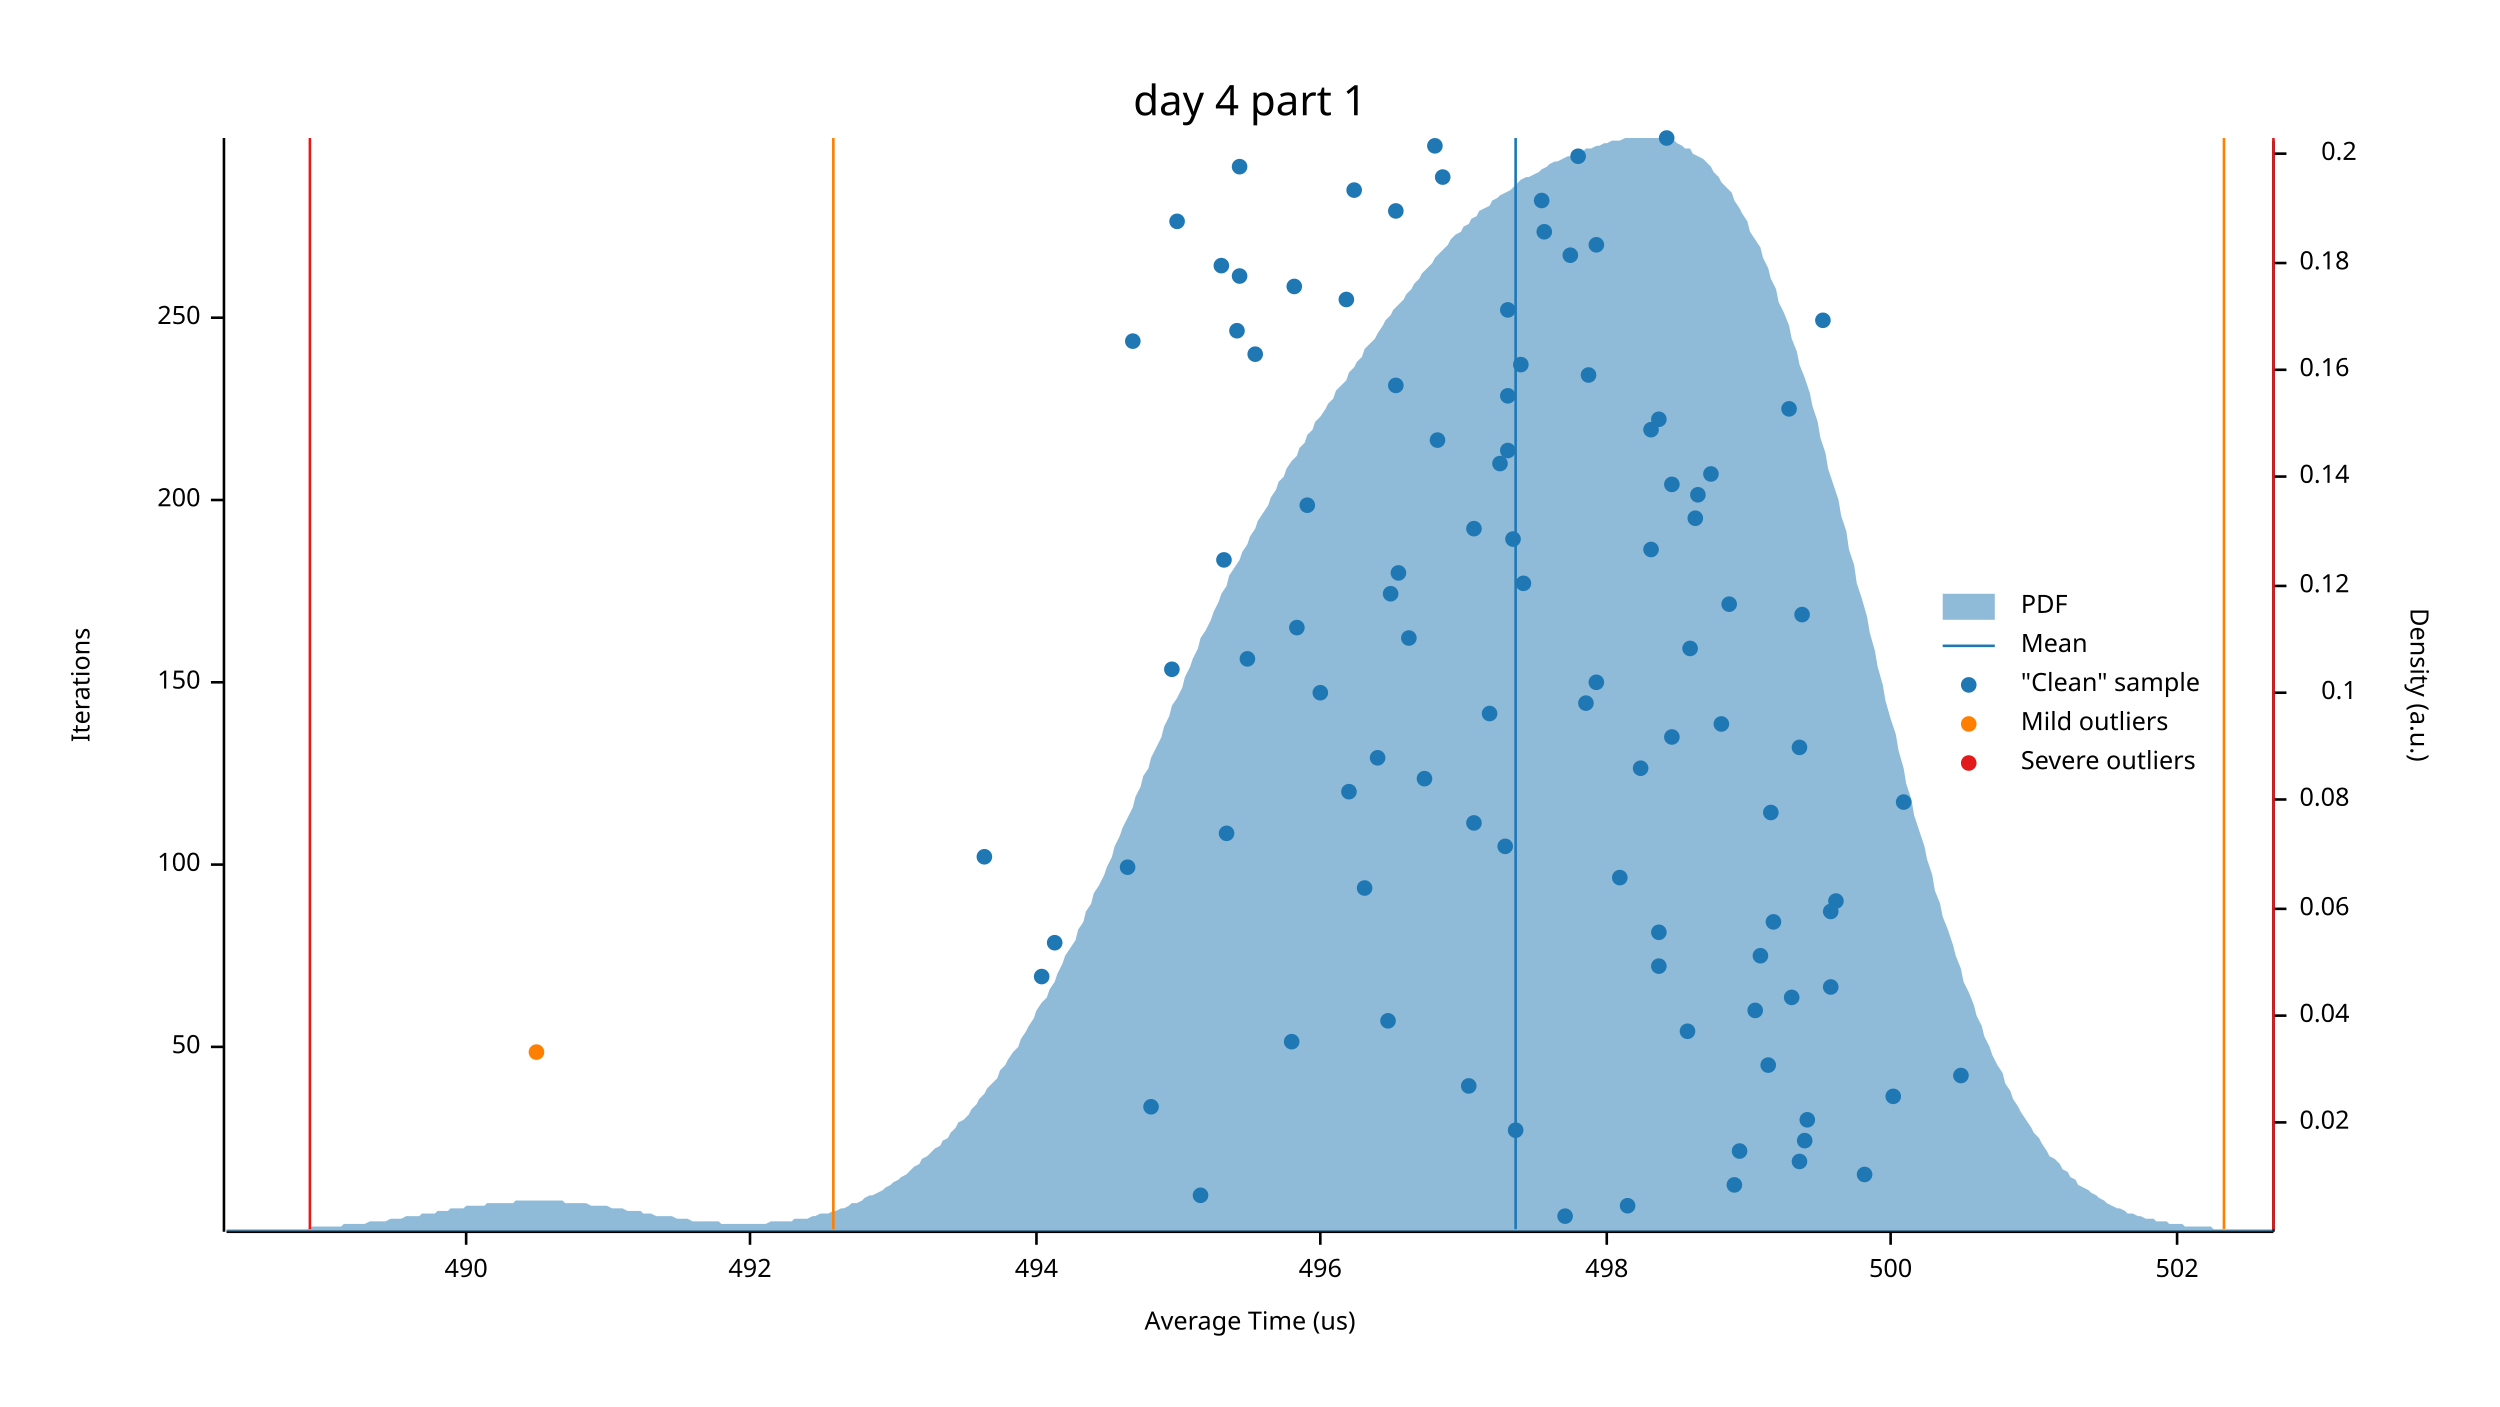
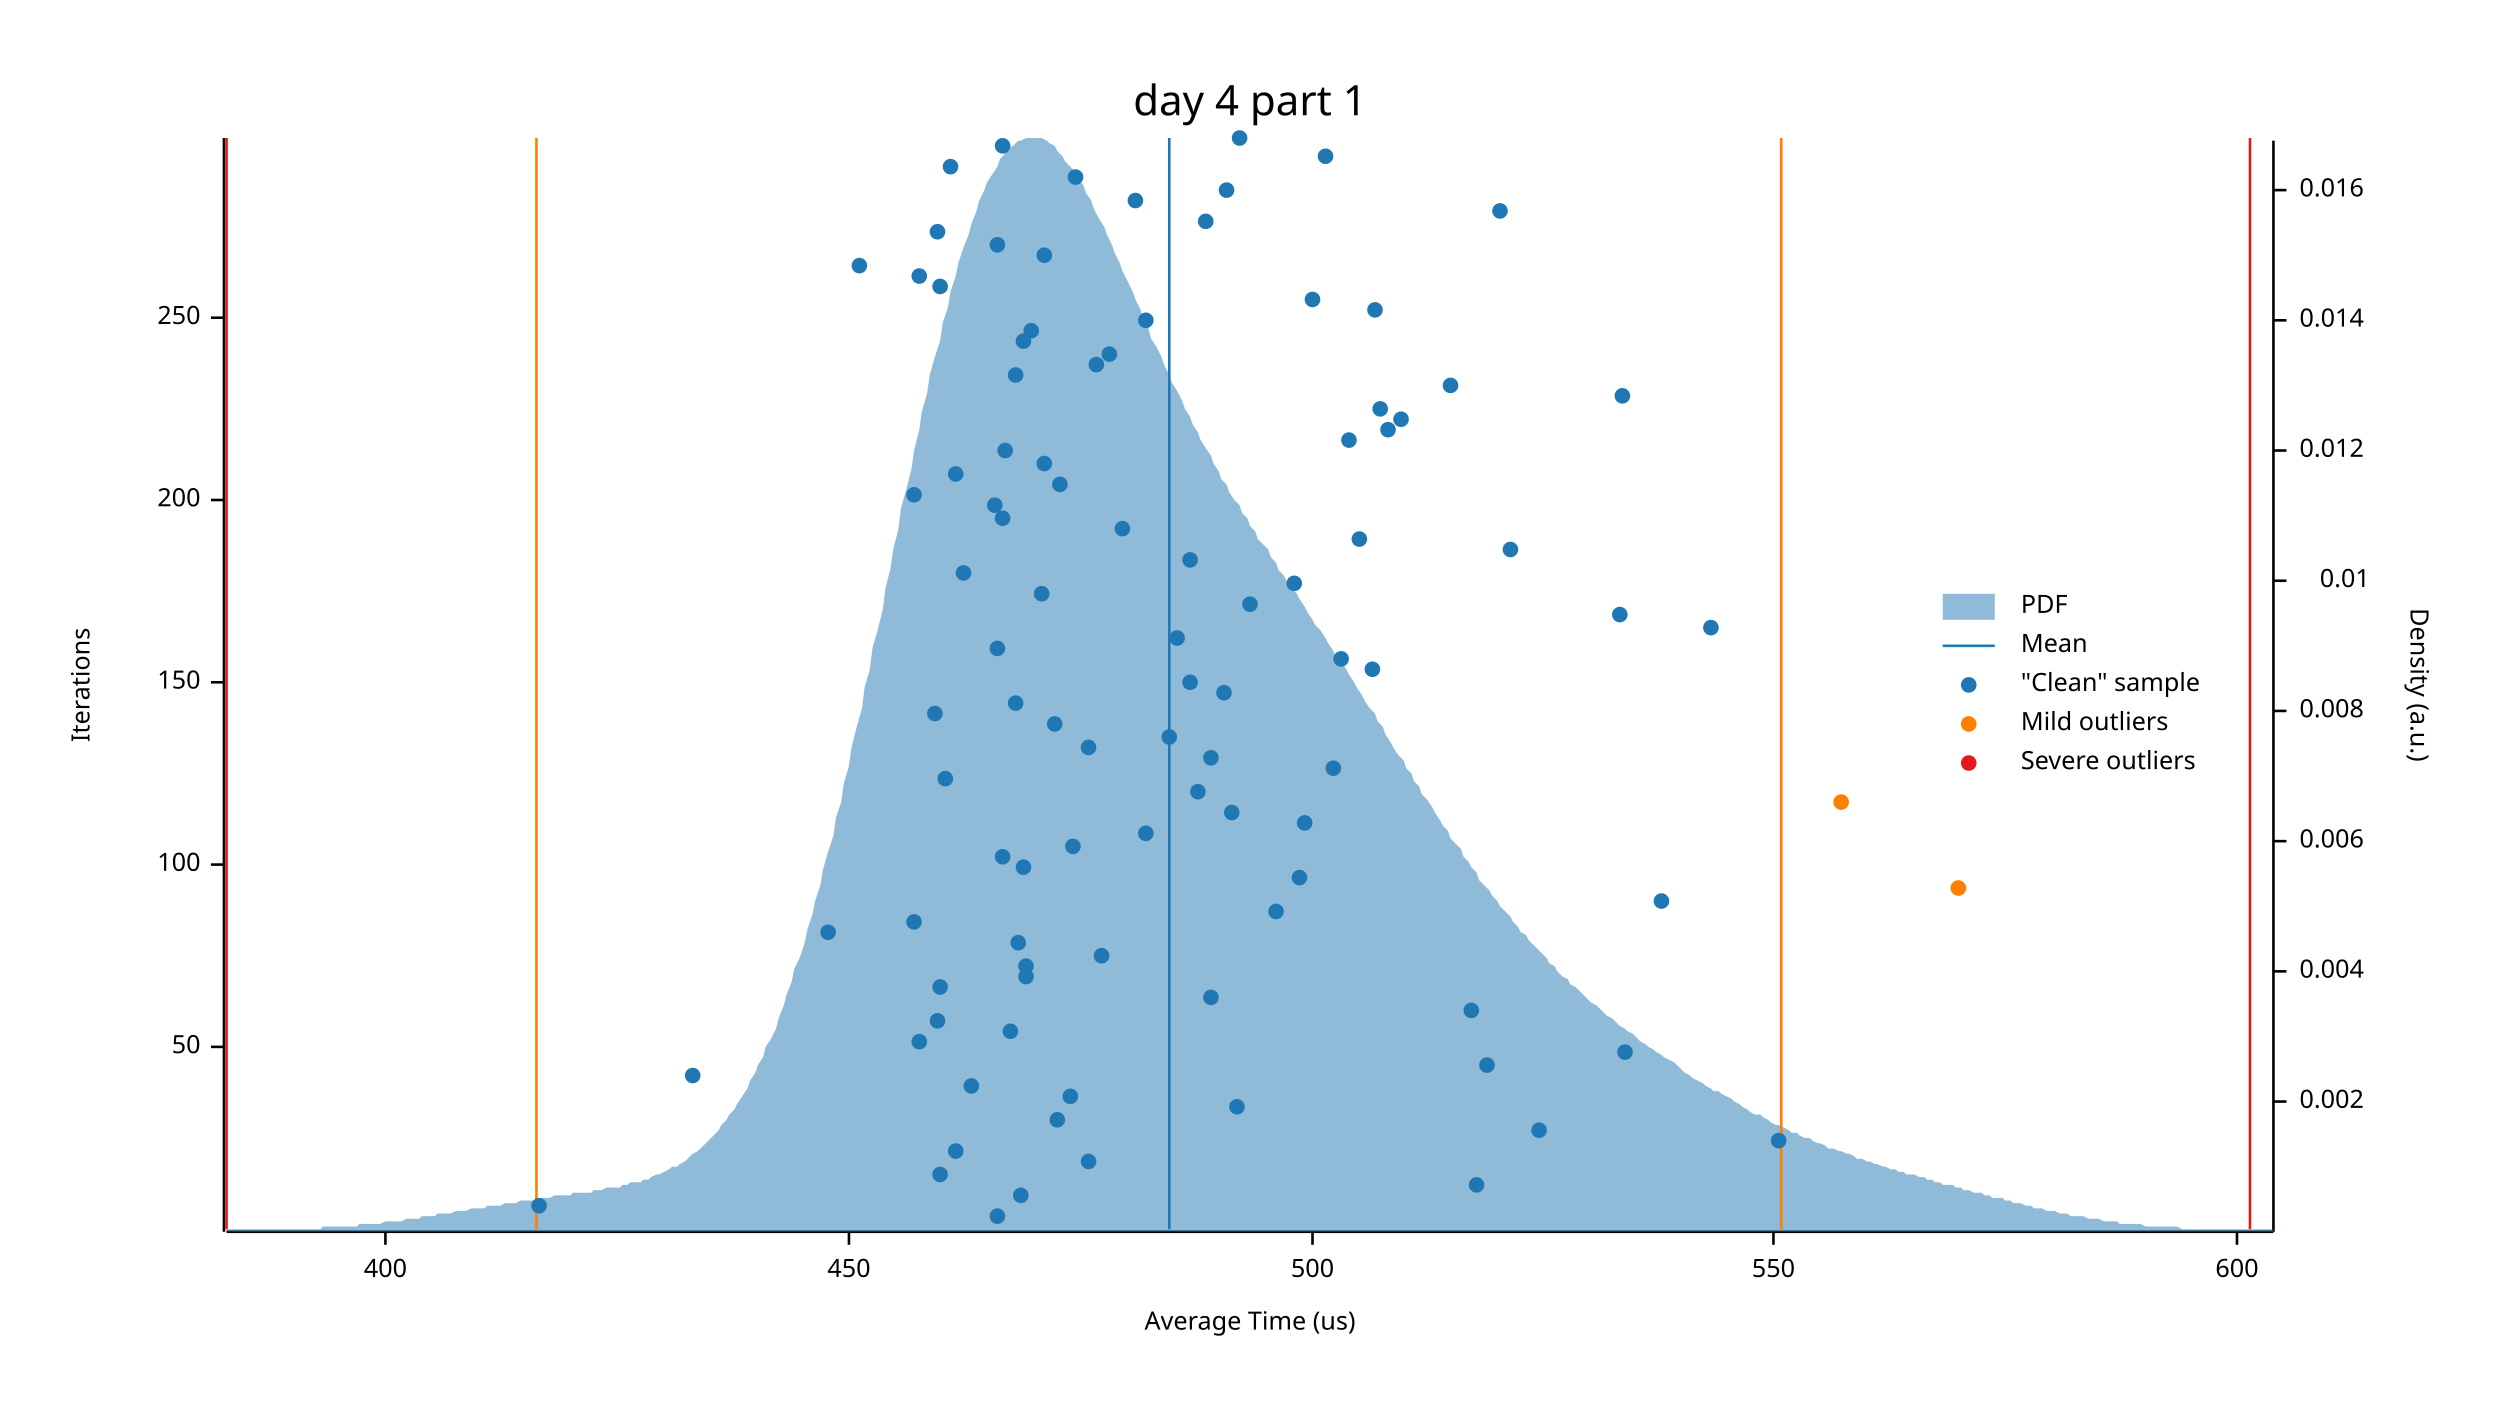
<svg xmlns="http://www.w3.org/2000/svg" width="960" height="540" viewBox="0 0 960 540">
  <text x="480" y="32" dy="0.76em" text-anchor="middle" font-family="sans-serif" font-size="16.129" opacity="1" fill="#000000">
day 4 part 1
</text>
  <text x="27" y="263" dy="0.76em" text-anchor="middle" font-family="sans-serif" font-size="9.677" opacity="1" fill="#000000" transform="rotate(270, 27, 263)">
Iterations
</text>
  <text x="480" y="513" dy="-0.5ex" text-anchor="middle" font-family="sans-serif" font-size="9.677" opacity="1" fill="#000000">
Average Time (us)
</text>
  <polyline fill="none" opacity="1" stroke="#000000" stroke-width="1" points="86,53 86,473 " />
  <text x="77" y="402" dy="0.5ex" text-anchor="end" font-family="sans-serif" font-size="9.677" opacity="1" fill="#000000">
50
</text>
  <polyline fill="none" opacity="1" stroke="#000000" stroke-width="1" points="81,402 86,402 " />
  <text x="77" y="332" dy="0.5ex" text-anchor="end" font-family="sans-serif" font-size="9.677" opacity="1" fill="#000000">
100
</text>
  <polyline fill="none" opacity="1" stroke="#000000" stroke-width="1" points="81,332 86,332 " />
  <text x="77" y="262" dy="0.5ex" text-anchor="end" font-family="sans-serif" font-size="9.677" opacity="1" fill="#000000">
150
</text>
  <polyline fill="none" opacity="1" stroke="#000000" stroke-width="1" points="81,262 86,262 " />
  <text x="77" y="192" dy="0.5ex" text-anchor="end" font-family="sans-serif" font-size="9.677" opacity="1" fill="#000000">
200
</text>
  <polyline fill="none" opacity="1" stroke="#000000" stroke-width="1" points="81,192 86,192 " />
  <text x="77" y="122" dy="0.5ex" text-anchor="end" font-family="sans-serif" font-size="9.677" opacity="1" fill="#000000">
250
</text>
  <polyline fill="none" opacity="1" stroke="#000000" stroke-width="1" points="81,122 86,122 " />
  <polyline fill="none" opacity="1" stroke="#000000" stroke-width="1" points="87,473 873,473 " />
-   <text x="179" y="483" dy="0.76em" text-anchor="middle" font-family="sans-serif" font-size="9.677" opacity="1" fill="#000000">
- 490
- </text>
-   <polyline fill="none" opacity="1" stroke="#000000" stroke-width="1" points="179,473 179,478 " />
-   <text x="288" y="483" dy="0.76em" text-anchor="middle" font-family="sans-serif" font-size="9.677" opacity="1" fill="#000000">
- 492
- </text>
-   <polyline fill="none" opacity="1" stroke="#000000" stroke-width="1" points="288,473 288,478 " />
-   <text x="398" y="483" dy="0.76em" text-anchor="middle" font-family="sans-serif" font-size="9.677" opacity="1" fill="#000000">
- 494
- </text>
-   <polyline fill="none" opacity="1" stroke="#000000" stroke-width="1" points="398,473 398,478 " />
-   <text x="507" y="483" dy="0.76em" text-anchor="middle" font-family="sans-serif" font-size="9.677" opacity="1" fill="#000000">
- 496
- </text>
-   <polyline fill="none" opacity="1" stroke="#000000" stroke-width="1" points="507,473 507,478 " />
-   <text x="617" y="483" dy="0.76em" text-anchor="middle" font-family="sans-serif" font-size="9.677" opacity="1" fill="#000000">
- 498
- </text>
-   <polyline fill="none" opacity="1" stroke="#000000" stroke-width="1" points="617,473 617,478 " />
-   <text x="726" y="483" dy="0.76em" text-anchor="middle" font-family="sans-serif" font-size="9.677" opacity="1" fill="#000000">
+   <text x="148" y="483" dy="0.76em" text-anchor="middle" font-family="sans-serif" font-size="9.677" opacity="1" fill="#000000">
+ 400
+ </text>
+   <polyline fill="none" opacity="1" stroke="#000000" stroke-width="1" points="148,473 148,478 " />
+   <text x="326" y="483" dy="0.76em" text-anchor="middle" font-family="sans-serif" font-size="9.677" opacity="1" fill="#000000">
+ 450
+ </text>
+   <polyline fill="none" opacity="1" stroke="#000000" stroke-width="1" points="326,473 326,478 " />
+   <text x="504" y="483" dy="0.76em" text-anchor="middle" font-family="sans-serif" font-size="9.677" opacity="1" fill="#000000">
500
</text>
-   <polyline fill="none" opacity="1" stroke="#000000" stroke-width="1" points="726,473 726,478 " />
-   <text x="836" y="483" dy="0.76em" text-anchor="middle" font-family="sans-serif" font-size="9.677" opacity="1" fill="#000000">
- 502
- </text>
-   <polyline fill="none" opacity="1" stroke="#000000" stroke-width="1" points="836,473 836,478 " />
+   <polyline fill="none" opacity="1" stroke="#000000" stroke-width="1" points="504,473 504,478 " />
+   <text x="681" y="483" dy="0.76em" text-anchor="middle" font-family="sans-serif" font-size="9.677" opacity="1" fill="#000000">
+ 550
+ </text>
+   <polyline fill="none" opacity="1" stroke="#000000" stroke-width="1" points="681,473 681,478 " />
+   <text x="859" y="483" dy="0.76em" text-anchor="middle" font-family="sans-serif" font-size="9.677" opacity="1" fill="#000000">
+ 600
+ </text>
+   <polyline fill="none" opacity="1" stroke="#000000" stroke-width="1" points="859,473 859,478 " />
  <text x="933" y="263" dy="0.76em" text-anchor="middle" font-family="sans-serif" font-size="9.677" opacity="1" fill="#000000" transform="rotate(90, 933, 263)">
Density (a.u.)
</text>
  <polyline fill="none" opacity="1" stroke="#000000" stroke-width="1" points="873,54 873,473 " />
-   <text x="883" y="431" dy="0.5ex" text-anchor="start" font-family="sans-serif" font-size="9.677" opacity="1" fill="#000000">
- 0.02
- </text>
-   <polyline fill="none" opacity="1" stroke="#000000" stroke-width="1" points="873,431 878,431 " />
-   <text x="883" y="390" dy="0.5ex" text-anchor="start" font-family="sans-serif" font-size="9.677" opacity="1" fill="#000000">
- 0.04
- </text>
-   <polyline fill="none" opacity="1" stroke="#000000" stroke-width="1" points="873,390 878,390 " />
-   <text x="883" y="349" dy="0.5ex" text-anchor="start" font-family="sans-serif" font-size="9.677" opacity="1" fill="#000000">
- 0.06
- </text>
-   <polyline fill="none" opacity="1" stroke="#000000" stroke-width="1" points="873,349 878,349 " />
-   <text x="883" y="307" dy="0.5ex" text-anchor="start" font-family="sans-serif" font-size="9.677" opacity="1" fill="#000000">
- 0.08
- </text>
-   <polyline fill="none" opacity="1" stroke="#000000" stroke-width="1" points="873,307 878,307 " />
-   <text x="905" y="266" dy="0.5ex" text-anchor="end" font-family="sans-serif" font-size="9.677" opacity="1" fill="#000000">
- 0.1
- </text>
-   <polyline fill="none" opacity="1" stroke="#000000" stroke-width="1" points="873,266 878,266 " />
-   <text x="883" y="225" dy="0.5ex" text-anchor="start" font-family="sans-serif" font-size="9.677" opacity="1" fill="#000000">
- 0.12
- </text>
-   <polyline fill="none" opacity="1" stroke="#000000" stroke-width="1" points="873,225 878,225 " />
-   <text x="883" y="183" dy="0.5ex" text-anchor="start" font-family="sans-serif" font-size="9.677" opacity="1" fill="#000000">
- 0.14
- </text>
-   <polyline fill="none" opacity="1" stroke="#000000" stroke-width="1" points="873,183 878,183 " />
-   <text x="883" y="142" dy="0.5ex" text-anchor="start" font-family="sans-serif" font-size="9.677" opacity="1" fill="#000000">
- 0.16
- </text>
-   <polyline fill="none" opacity="1" stroke="#000000" stroke-width="1" points="873,142 878,142 " />
-   <text x="883" y="101" dy="0.5ex" text-anchor="start" font-family="sans-serif" font-size="9.677" opacity="1" fill="#000000">
- 0.18
- </text>
-   <polyline fill="none" opacity="1" stroke="#000000" stroke-width="1" points="873,101 878,101 " />
-   <text x="905" y="59" dy="0.5ex" text-anchor="end" font-family="sans-serif" font-size="9.677" opacity="1" fill="#000000">
- 0.2
- </text>
-   <polyline fill="none" opacity="1" stroke="#000000" stroke-width="1" points="873,59 878,59 " />
-   <polygon opacity="0.5" fill="#1F78B4" points="87,472 88,472 90,472 91,472 93,472 94,472 96,472 98,472 99,472 101,472 102,472 104,472 105,472 107,472 109,472 110,472 112,472 113,472 115,472 116,472 118,472 120,471 121,471 123,471 124,471 126,471 127,471 129,471 131,471 132,470 134,470 135,470 137,470 138,470 140,470 142,469 143,469 145,469 146,469 148,469 150,468 151,468 153,468 154,468 156,467 157,467 159,467 161,467 162,466 164,466 165,466 167,466 168,465 170,465 172,465 173,464 175,464 176,464 178,464 179,463 181,463 183,463 184,463 186,463 187,462 189,462 190,462 192,462 194,462 195,462 197,462 198,461 200,461 201,461 203,461 205,461 206,461 208,461 209,461 211,461 213,461 214,461 216,461 217,462 219,462 220,462 222,462 224,462 225,462 227,463 228,463 230,463 231,463 233,463 235,464 236,464 238,464 239,464 241,465 242,465 244,465 246,465 247,466 249,466 250,466 252,467 253,467 255,467 257,467 258,467 260,468 261,468 263,468 264,468 266,469 268,469 269,469 271,469 272,469 274,469 276,469 277,470 279,470 280,470 282,470 283,470 285,470 287,470 288,470 290,470 291,470 293,470 294,470 296,469 298,469 299,469 301,469 302,469 304,469 305,468 307,468 309,468 310,468 312,467 313,467 315,466 316,466 318,466 320,465 321,465 323,464 324,464 326,463 327,462 329,462 331,461 332,460 334,459 335,459 337,458 339,457 340,456 342,455 343,454 345,453 346,452 348,451 350,449 351,448 353,447 354,445 356,444 357,443 359,441 361,440 362,438 364,437 365,435 367,433 368,431 370,430 372,428 373,426 375,424 376,422 378,420 379,418 381,416 383,414 384,411 386,409 387,407 389,404 391,402 392,399 394,396 395,394 397,391 398,388 400,385 402,383 403,380 405,377 406,374 408,370 409,367 411,364 413,361 414,357 416,354 417,350 419,347 420,343 422,340 424,336 425,333 427,329 428,325 430,321 431,318 433,314 435,310 436,306 438,302 439,298 441,295 442,291 444,287 446,283 447,279 449,275 450,271 452,268 454,264 455,260 457,256 458,253 460,249 461,245 463,242 465,238 466,235 468,231 469,228 471,225 472,221 474,218 476,215 477,212 479,209 480,206 482,203 483,200 485,197 487,194 488,191 490,188 491,185 493,183 494,180 496,177 498,175 499,172 501,170 502,167 504,165 505,162 507,160 509,157 510,155 512,153 513,150 515,148 517,146 518,143 520,141 521,139 523,137 524,134 526,132 528,130 529,128 531,125 532,123 534,121 535,119 537,117 539,115 540,113 542,111 543,109 545,107 546,105 548,103 550,101 551,99 553,97 554,96 556,94 557,92 559,90 561,89 562,87 564,86 565,84 567,83 568,81 570,80 572,79 573,77 575,76 576,75 578,74 580,73 581,72 583,70 584,69 586,68 587,68 589,67 591,66 592,65 594,64 595,63 597,62 598,62 600,61 602,60 603,60 605,59 606,58 608,58 609,57 611,57 613,56 614,56 616,55 617,55 619,54 620,54 622,54 624,53 625,53 627,53 628,53 630,53 632,53 633,53 635,53 636,53 638,53 639,53 641,54 643,54 644,55 646,56 647,57 649,57 650,59 652,60 654,61 655,62 657,64 658,66 660,68 661,70 663,72 665,74 666,77 668,80 669,82 671,85 672,89 674,92 676,95 677,99 679,103 680,107 682,111 683,116 685,120 687,125 688,130 690,135 691,140 693,145 695,151 696,156 698,162 699,168 701,174 702,180 704,186 706,192 707,198 709,204 710,211 712,217 713,224 715,230 717,237 718,243 720,250 721,256 723,263 724,269 726,276 728,282 729,288 731,295 732,301 734,307 735,313 737,319 739,325 740,330 742,336 743,342 745,347 746,352 748,357 750,363 751,367 753,372 754,377 756,381 758,386 759,390 761,394 762,398 764,402 765,405 767,409 769,412 770,416 772,419 773,422 775,425 776,427 778,430 780,433 781,435 783,437 784,439 786,442 787,444 789,445 791,447 792,449 794,450 795,452 797,453 798,455 800,456 802,457 803,458 805,459 806,460 808,461 809,462 811,463 813,464 814,464 816,465 817,466 819,466 821,467 822,467 824,468 825,468 827,468 828,469 830,469 832,469 833,470 835,470 836,470 838,470 839,471 841,471 843,471 844,471 846,471 847,471 849,471 850,472 852,472 854,472 855,472 857,472 858,472 860,472 861,472 863,472 865,472 866,472 868,472 869,472 871,472 873,472 873,473 87,473 " />
-   <polyline fill="none" opacity="1" stroke="#1F78B4" stroke-width="1" points="582,472 582,53 " />
-   <polyline fill="none" opacity="1" stroke="#FF7F00" stroke-width="1" points="320,472 320,53 " />
-   <polyline fill="none" opacity="1" stroke="#FF7F00" stroke-width="1" points="854,472 854,53 " />
-   <polyline fill="none" opacity="1" stroke="#E31A1C" stroke-width="1" points="119,472 119,53 " />
-   <polyline fill="none" opacity="1" stroke="#E31A1C" stroke-width="1" points="873,472 873,53 " />
-   <circle cx="601" cy="467" r="3" opacity="1" fill="#1F78B4" stroke="none" />
-   <circle cx="625" cy="463" r="3" opacity="1" fill="#1F78B4" stroke="none" />
-   <circle cx="461" cy="459" r="3" opacity="1" fill="#1F78B4" stroke="none" />
-   <circle cx="666" cy="455" r="3" opacity="1" fill="#1F78B4" stroke="none" />
-   <circle cx="716" cy="451" r="3" opacity="1" fill="#1F78B4" stroke="none" />
-   <circle cx="691" cy="446" r="3" opacity="1" fill="#1F78B4" stroke="none" />
-   <circle cx="668" cy="442" r="3" opacity="1" fill="#1F78B4" stroke="none" />
-   <circle cx="693" cy="438" r="3" opacity="1" fill="#1F78B4" stroke="none" />
-   <circle cx="582" cy="434" r="3" opacity="1" fill="#1F78B4" stroke="none" />
-   <circle cx="694" cy="430" r="3" opacity="1" fill="#1F78B4" stroke="none" />
-   <circle cx="442" cy="425" r="3" opacity="1" fill="#1F78B4" stroke="none" />
-   <circle cx="727" cy="421" r="3" opacity="1" fill="#1F78B4" stroke="none" />
-   <circle cx="564" cy="417" r="3" opacity="1" fill="#1F78B4" stroke="none" />
-   <circle cx="753" cy="413" r="3" opacity="1" fill="#1F78B4" stroke="none" />
-   <circle cx="679" cy="409" r="3" opacity="1" fill="#1F78B4" stroke="none" />
-   <circle cx="496" cy="400" r="3" opacity="1" fill="#1F78B4" stroke="none" />
-   <circle cx="648" cy="396" r="3" opacity="1" fill="#1F78B4" stroke="none" />
-   <circle cx="533" cy="392" r="3" opacity="1" fill="#1F78B4" stroke="none" />
-   <circle cx="674" cy="388" r="3" opacity="1" fill="#1F78B4" stroke="none" />
-   <circle cx="688" cy="383" r="3" opacity="1" fill="#1F78B4" stroke="none" />
-   <circle cx="703" cy="379" r="3" opacity="1" fill="#1F78B4" stroke="none" />
-   <circle cx="400" cy="375" r="3" opacity="1" fill="#1F78B4" stroke="none" />
-   <circle cx="637" cy="371" r="3" opacity="1" fill="#1F78B4" stroke="none" />
-   <circle cx="676" cy="367" r="3" opacity="1" fill="#1F78B4" stroke="none" />
-   <circle cx="405" cy="362" r="3" opacity="1" fill="#1F78B4" stroke="none" />
-   <circle cx="637" cy="358" r="3" opacity="1" fill="#1F78B4" stroke="none" />
-   <circle cx="681" cy="354" r="3" opacity="1" fill="#1F78B4" stroke="none" />
-   <circle cx="703" cy="350" r="3" opacity="1" fill="#1F78B4" stroke="none" />
-   <circle cx="705" cy="346" r="3" opacity="1" fill="#1F78B4" stroke="none" />
-   <circle cx="524" cy="341" r="3" opacity="1" fill="#1F78B4" stroke="none" />
-   <circle cx="622" cy="337" r="3" opacity="1" fill="#1F78B4" stroke="none" />
-   <circle cx="433" cy="333" r="3" opacity="1" fill="#1F78B4" stroke="none" />
-   <circle cx="378" cy="329" r="3" opacity="1" fill="#1F78B4" stroke="none" />
-   <circle cx="578" cy="325" r="3" opacity="1" fill="#1F78B4" stroke="none" />
-   <circle cx="471" cy="320" r="3" opacity="1" fill="#1F78B4" stroke="none" />
-   <circle cx="566" cy="316" r="3" opacity="1" fill="#1F78B4" stroke="none" />
-   <circle cx="680" cy="312" r="3" opacity="1" fill="#1F78B4" stroke="none" />
-   <circle cx="731" cy="308" r="3" opacity="1" fill="#1F78B4" stroke="none" />
-   <circle cx="518" cy="304" r="3" opacity="1" fill="#1F78B4" stroke="none" />
-   <circle cx="547" cy="299" r="3" opacity="1" fill="#1F78B4" stroke="none" />
-   <circle cx="630" cy="295" r="3" opacity="1" fill="#1F78B4" stroke="none" />
-   <circle cx="529" cy="291" r="3" opacity="1" fill="#1F78B4" stroke="none" />
-   <circle cx="691" cy="287" r="3" opacity="1" fill="#1F78B4" stroke="none" />
-   <circle cx="642" cy="283" r="3" opacity="1" fill="#1F78B4" stroke="none" />
-   <circle cx="661" cy="278" r="3" opacity="1" fill="#1F78B4" stroke="none" />
-   <circle cx="572" cy="274" r="3" opacity="1" fill="#1F78B4" stroke="none" />
-   <circle cx="609" cy="270" r="3" opacity="1" fill="#1F78B4" stroke="none" />
-   <circle cx="507" cy="266" r="3" opacity="1" fill="#1F78B4" stroke="none" />
-   <circle cx="613" cy="262" r="3" opacity="1" fill="#1F78B4" stroke="none" />
-   <circle cx="450" cy="257" r="3" opacity="1" fill="#1F78B4" stroke="none" />
-   <circle cx="479" cy="253" r="3" opacity="1" fill="#1F78B4" stroke="none" />
-   <circle cx="649" cy="249" r="3" opacity="1" fill="#1F78B4" stroke="none" />
-   <circle cx="541" cy="245" r="3" opacity="1" fill="#1F78B4" stroke="none" />
-   <circle cx="498" cy="241" r="3" opacity="1" fill="#1F78B4" stroke="none" />
-   <circle cx="692" cy="236" r="3" opacity="1" fill="#1F78B4" stroke="none" />
-   <circle cx="664" cy="232" r="3" opacity="1" fill="#1F78B4" stroke="none" />
-   <circle cx="534" cy="228" r="3" opacity="1" fill="#1F78B4" stroke="none" />
-   <circle cx="585" cy="224" r="3" opacity="1" fill="#1F78B4" stroke="none" />
-   <circle cx="537" cy="220" r="3" opacity="1" fill="#1F78B4" stroke="none" />
-   <circle cx="470" cy="215" r="3" opacity="1" fill="#1F78B4" stroke="none" />
-   <circle cx="634" cy="211" r="3" opacity="1" fill="#1F78B4" stroke="none" />
-   <circle cx="581" cy="207" r="3" opacity="1" fill="#1F78B4" stroke="none" />
-   <circle cx="566" cy="203" r="3" opacity="1" fill="#1F78B4" stroke="none" />
-   <circle cx="651" cy="199" r="3" opacity="1" fill="#1F78B4" stroke="none" />
-   <circle cx="502" cy="194" r="3" opacity="1" fill="#1F78B4" stroke="none" />
-   <circle cx="652" cy="190" r="3" opacity="1" fill="#1F78B4" stroke="none" />
-   <circle cx="642" cy="186" r="3" opacity="1" fill="#1F78B4" stroke="none" />
-   <circle cx="657" cy="182" r="3" opacity="1" fill="#1F78B4" stroke="none" />
-   <circle cx="576" cy="178" r="3" opacity="1" fill="#1F78B4" stroke="none" />
-   <circle cx="579" cy="173" r="3" opacity="1" fill="#1F78B4" stroke="none" />
-   <circle cx="552" cy="169" r="3" opacity="1" fill="#1F78B4" stroke="none" />
-   <circle cx="634" cy="165" r="3" opacity="1" fill="#1F78B4" stroke="none" />
-   <circle cx="637" cy="161" r="3" opacity="1" fill="#1F78B4" stroke="none" />
-   <circle cx="687" cy="157" r="3" opacity="1" fill="#1F78B4" stroke="none" />
-   <circle cx="579" cy="152" r="3" opacity="1" fill="#1F78B4" stroke="none" />
-   <circle cx="536" cy="148" r="3" opacity="1" fill="#1F78B4" stroke="none" />
-   <circle cx="610" cy="144" r="3" opacity="1" fill="#1F78B4" stroke="none" />
-   <circle cx="584" cy="140" r="3" opacity="1" fill="#1F78B4" stroke="none" />
-   <circle cx="482" cy="136" r="3" opacity="1" fill="#1F78B4" stroke="none" />
-   <circle cx="435" cy="131" r="3" opacity="1" fill="#1F78B4" stroke="none" />
-   <circle cx="475" cy="127" r="3" opacity="1" fill="#1F78B4" stroke="none" />
-   <circle cx="700" cy="123" r="3" opacity="1" fill="#1F78B4" stroke="none" />
-   <circle cx="579" cy="119" r="3" opacity="1" fill="#1F78B4" stroke="none" />
-   <circle cx="517" cy="115" r="3" opacity="1" fill="#1F78B4" stroke="none" />
-   <circle cx="497" cy="110" r="3" opacity="1" fill="#1F78B4" stroke="none" />
-   <circle cx="476" cy="106" r="3" opacity="1" fill="#1F78B4" stroke="none" />
-   <circle cx="469" cy="102" r="3" opacity="1" fill="#1F78B4" stroke="none" />
-   <circle cx="603" cy="98" r="3" opacity="1" fill="#1F78B4" stroke="none" />
-   <circle cx="613" cy="94" r="3" opacity="1" fill="#1F78B4" stroke="none" />
-   <circle cx="593" cy="89" r="3" opacity="1" fill="#1F78B4" stroke="none" />
-   <circle cx="452" cy="85" r="3" opacity="1" fill="#1F78B4" stroke="none" />
-   <circle cx="536" cy="81" r="3" opacity="1" fill="#1F78B4" stroke="none" />
-   <circle cx="592" cy="77" r="3" opacity="1" fill="#1F78B4" stroke="none" />
-   <circle cx="520" cy="73" r="3" opacity="1" fill="#1F78B4" stroke="none" />
-   <circle cx="554" cy="68" r="3" opacity="1" fill="#1F78B4" stroke="none" />
-   <circle cx="476" cy="64" r="3" opacity="1" fill="#1F78B4" stroke="none" />
-   <circle cx="606" cy="60" r="3" opacity="1" fill="#1F78B4" stroke="none" />
-   <circle cx="551" cy="56" r="3" opacity="1" fill="#1F78B4" stroke="none" />
-   <circle cx="640" cy="53" r="3" opacity="1" fill="#1F78B4" stroke="none" />
-   <circle cx="206" cy="404" r="3" opacity="1" fill="#FF7F00" stroke="none" />
+   <text x="883" y="423" dy="0.5ex" text-anchor="start" font-family="sans-serif" font-size="9.677" opacity="1" fill="#000000">
+ 0.002
+ </text>
+   <polyline fill="none" opacity="1" stroke="#000000" stroke-width="1" points="873,423 878,423 " />
+   <text x="883" y="373" dy="0.5ex" text-anchor="start" font-family="sans-serif" font-size="9.677" opacity="1" fill="#000000">
+ 0.004
+ </text>
+   <polyline fill="none" opacity="1" stroke="#000000" stroke-width="1" points="873,373 878,373 " />
+   <text x="883" y="323" dy="0.5ex" text-anchor="start" font-family="sans-serif" font-size="9.677" opacity="1" fill="#000000">
+ 0.006
+ </text>
+   <polyline fill="none" opacity="1" stroke="#000000" stroke-width="1" points="873,323 878,323 " />
+   <text x="883" y="273" dy="0.5ex" text-anchor="start" font-family="sans-serif" font-size="9.677" opacity="1" fill="#000000">
+ 0.008
+ </text>
+   <polyline fill="none" opacity="1" stroke="#000000" stroke-width="1" points="873,273 878,273 " />
+   <text x="910" y="223" dy="0.5ex" text-anchor="end" font-family="sans-serif" font-size="9.677" opacity="1" fill="#000000">
+ 0.01
+ </text>
+   <polyline fill="none" opacity="1" stroke="#000000" stroke-width="1" points="873,223 878,223 " />
+   <text x="883" y="173" dy="0.5ex" text-anchor="start" font-family="sans-serif" font-size="9.677" opacity="1" fill="#000000">
+ 0.012
+ </text>
+   <polyline fill="none" opacity="1" stroke="#000000" stroke-width="1" points="873,173 878,173 " />
+   <text x="883" y="123" dy="0.5ex" text-anchor="start" font-family="sans-serif" font-size="9.677" opacity="1" fill="#000000">
+ 0.014
+ </text>
+   <polyline fill="none" opacity="1" stroke="#000000" stroke-width="1" points="873,123 878,123 " />
+   <text x="883" y="73" dy="0.5ex" text-anchor="start" font-family="sans-serif" font-size="9.677" opacity="1" fill="#000000">
+ 0.016
+ </text>
+   <polyline fill="none" opacity="1" stroke="#000000" stroke-width="1" points="873,73 878,73 " />
+   <polygon opacity="0.5" fill="#1F78B4" points="87,472 88,472 90,472 91,472 93,472 94,472 96,472 98,472 99,472 101,472 102,472 104,472 105,472 107,472 109,472 110,472 112,472 113,472 115,472 116,472 118,472 120,472 121,472 123,472 124,471 126,471 127,471 129,471 131,471 132,471 134,471 135,471 137,471 138,470 140,470 142,470 143,470 145,470 146,470 148,469 150,469 151,469 153,469 154,469 156,468 157,468 159,468 161,468 162,467 164,467 165,467 167,467 168,466 170,466 172,466 173,466 175,465 176,465 178,465 179,465 181,464 183,464 184,464 186,464 187,463 189,463 190,463 192,463 194,462 195,462 197,462 198,462 200,461 201,461 203,461 205,461 206,460 208,460 209,460 211,460 213,459 214,459 216,459 217,459 219,459 220,458 222,458 224,458 225,458 227,458 228,457 230,457 231,457 233,456 235,456 236,456 238,456 239,455 241,455 242,454 244,454 246,454 247,453 249,453 250,452 252,451 253,451 255,450 257,449 258,448 260,448 261,447 263,446 264,445 266,443 268,442 269,441 271,439 272,438 274,436 276,434 277,432 279,430 280,428 282,426 283,424 285,421 287,418 288,415 290,412 291,409 293,406 294,402 296,399 298,395 299,391 301,386 302,382 304,377 305,372 307,368 309,362 310,357 312,351 313,346 315,340 316,334 318,327 320,321 321,314 323,308 324,301 326,294 327,287 329,279 331,272 332,264 334,257 335,249 337,242 339,234 340,226 342,218 343,211 345,203 346,195 348,188 350,180 351,173 353,165 354,158 356,151 357,144 359,137 361,131 362,124 364,118 365,112 367,106 368,101 370,95 372,90 373,86 375,81 376,77 378,73 379,70 381,67 383,64 384,61 386,59 387,57 389,56 391,54 392,54 394,53 395,53 397,53 398,53 400,53 402,54 403,55 405,56 406,58 408,60 409,62 411,64 413,66 414,69 416,71 417,74 419,77 420,80 422,84 424,87 425,90 427,94 428,97 430,101 431,104 433,108 435,112 436,115 438,119 439,123 441,126 442,130 444,133 446,137 447,140 449,144 450,147 452,150 454,154 455,157 457,160 458,163 460,166 461,169 463,172 465,175 466,178 468,181 469,184 471,186 472,189 474,192 476,194 477,197 479,199 480,202 482,204 483,207 485,209 487,211 488,214 490,216 491,219 493,221 494,223 496,226 498,228 499,230 501,233 502,235 504,238 505,240 507,242 509,245 510,247 512,250 513,252 515,254 517,257 518,259 520,262 521,264 523,267 524,269 526,272 528,274 529,277 531,279 532,282 534,285 535,287 537,290 539,292 540,295 542,297 543,300 545,302 546,305 548,307 550,310 551,312 553,315 554,317 556,319 557,322 559,324 561,326 562,329 564,331 565,333 567,335 568,338 570,340 572,342 573,344 575,346 576,348 578,350 580,352 581,354 583,356 584,358 586,359 587,361 589,363 591,365 592,366 594,368 595,370 597,371 598,373 600,375 602,376 603,378 605,379 606,380 608,382 609,383 611,385 613,386 614,387 616,389 617,390 619,391 620,392 622,394 624,395 625,396 627,397 628,398 630,400 632,401 633,402 635,403 636,404 638,405 639,406 641,407 643,408 644,409 646,411 647,412 649,413 650,414 652,415 654,416 655,417 657,418 658,419 660,419 661,420 663,421 665,422 666,423 668,424 669,425 671,426 672,427 674,428 676,428 677,429 679,430 680,431 682,432 683,432 685,433 687,434 688,435 690,435 691,436 693,437 695,437 696,438 698,439 699,439 701,440 702,441 704,441 706,442 707,442 709,443 710,443 712,444 713,445 715,445 717,446 718,446 720,447 721,447 723,448 724,448 726,449 728,449 729,450 731,450 732,451 734,451 735,451 737,452 739,452 740,453 742,453 743,454 745,454 746,455 748,455 750,455 751,456 753,456 754,457 756,457 758,458 759,458 761,458 762,459 764,459 765,460 767,460 769,460 770,461 772,461 773,462 775,462 776,462 778,463 780,463 781,464 783,464 784,464 786,465 787,465 789,465 791,466 792,466 794,466 795,467 797,467 798,467 800,467 802,468 803,468 805,468 806,468 808,469 809,469 811,469 813,469 814,470 816,470 817,470 819,470 821,470 822,470 824,471 825,471 827,471 828,471 830,471 832,471 833,471 835,471 836,471 838,472 839,472 841,472 843,472 844,472 846,472 847,472 849,472 850,472 852,472 854,472 855,472 857,472 858,472 860,472 861,472 863,472 865,472 866,472 868,472 869,472 871,472 873,472 873,473 87,473 " />
+   <polyline fill="none" opacity="1" stroke="#1F78B4" stroke-width="1" points="449,472 449,53 " />
+   <polyline fill="none" opacity="1" stroke="#FF7F00" stroke-width="1" points="206,472 206,53 " />
+   <polyline fill="none" opacity="1" stroke="#FF7F00" stroke-width="1" points="684,472 684,53 " />
+   <polyline fill="none" opacity="1" stroke="#E31A1C" stroke-width="1" points="87,472 87,53 " />
+   <polyline fill="none" opacity="1" stroke="#E31A1C" stroke-width="1" points="864,472 864,53 " />
+   <circle cx="383" cy="467" r="3" opacity="1" fill="#1F78B4" stroke="none" />
+   <circle cx="207" cy="463" r="3" opacity="1" fill="#1F78B4" stroke="none" />
+   <circle cx="392" cy="459" r="3" opacity="1" fill="#1F78B4" stroke="none" />
+   <circle cx="567" cy="455" r="3" opacity="1" fill="#1F78B4" stroke="none" />
+   <circle cx="361" cy="451" r="3" opacity="1" fill="#1F78B4" stroke="none" />
+   <circle cx="418" cy="446" r="3" opacity="1" fill="#1F78B4" stroke="none" />
+   <circle cx="367" cy="442" r="3" opacity="1" fill="#1F78B4" stroke="none" />
+   <circle cx="683" cy="438" r="3" opacity="1" fill="#1F78B4" stroke="none" />
+   <circle cx="591" cy="434" r="3" opacity="1" fill="#1F78B4" stroke="none" />
+   <circle cx="406" cy="430" r="3" opacity="1" fill="#1F78B4" stroke="none" />
+   <circle cx="475" cy="425" r="3" opacity="1" fill="#1F78B4" stroke="none" />
+   <circle cx="411" cy="421" r="3" opacity="1" fill="#1F78B4" stroke="none" />
+   <circle cx="373" cy="417" r="3" opacity="1" fill="#1F78B4" stroke="none" />
+   <circle cx="266" cy="413" r="3" opacity="1" fill="#1F78B4" stroke="none" />
+   <circle cx="571" cy="409" r="3" opacity="1" fill="#1F78B4" stroke="none" />
+   <circle cx="624" cy="404" r="3" opacity="1" fill="#1F78B4" stroke="none" />
+   <circle cx="353" cy="400" r="3" opacity="1" fill="#1F78B4" stroke="none" />
+   <circle cx="388" cy="396" r="3" opacity="1" fill="#1F78B4" stroke="none" />
+   <circle cx="360" cy="392" r="3" opacity="1" fill="#1F78B4" stroke="none" />
+   <circle cx="565" cy="388" r="3" opacity="1" fill="#1F78B4" stroke="none" />
+   <circle cx="465" cy="383" r="3" opacity="1" fill="#1F78B4" stroke="none" />
+   <circle cx="361" cy="379" r="3" opacity="1" fill="#1F78B4" stroke="none" />
+   <circle cx="394" cy="375" r="3" opacity="1" fill="#1F78B4" stroke="none" />
+   <circle cx="394" cy="371" r="3" opacity="1" fill="#1F78B4" stroke="none" />
+   <circle cx="423" cy="367" r="3" opacity="1" fill="#1F78B4" stroke="none" />
+   <circle cx="391" cy="362" r="3" opacity="1" fill="#1F78B4" stroke="none" />
+   <circle cx="318" cy="358" r="3" opacity="1" fill="#1F78B4" stroke="none" />
+   <circle cx="351" cy="354" r="3" opacity="1" fill="#1F78B4" stroke="none" />
+   <circle cx="490" cy="350" r="3" opacity="1" fill="#1F78B4" stroke="none" />
+   <circle cx="638" cy="346" r="3" opacity="1" fill="#1F78B4" stroke="none" />
+   <circle cx="499" cy="337" r="3" opacity="1" fill="#1F78B4" stroke="none" />
+   <circle cx="393" cy="333" r="3" opacity="1" fill="#1F78B4" stroke="none" />
+   <circle cx="385" cy="329" r="3" opacity="1" fill="#1F78B4" stroke="none" />
+   <circle cx="412" cy="325" r="3" opacity="1" fill="#1F78B4" stroke="none" />
+   <circle cx="440" cy="320" r="3" opacity="1" fill="#1F78B4" stroke="none" />
+   <circle cx="501" cy="316" r="3" opacity="1" fill="#1F78B4" stroke="none" />
+   <circle cx="473" cy="312" r="3" opacity="1" fill="#1F78B4" stroke="none" />
+   <circle cx="460" cy="304" r="3" opacity="1" fill="#1F78B4" stroke="none" />
+   <circle cx="363" cy="299" r="3" opacity="1" fill="#1F78B4" stroke="none" />
+   <circle cx="512" cy="295" r="3" opacity="1" fill="#1F78B4" stroke="none" />
+   <circle cx="465" cy="291" r="3" opacity="1" fill="#1F78B4" stroke="none" />
+   <circle cx="418" cy="287" r="3" opacity="1" fill="#1F78B4" stroke="none" />
+   <circle cx="449" cy="283" r="3" opacity="1" fill="#1F78B4" stroke="none" />
+   <circle cx="405" cy="278" r="3" opacity="1" fill="#1F78B4" stroke="none" />
+   <circle cx="359" cy="274" r="3" opacity="1" fill="#1F78B4" stroke="none" />
+   <circle cx="390" cy="270" r="3" opacity="1" fill="#1F78B4" stroke="none" />
+   <circle cx="470" cy="266" r="3" opacity="1" fill="#1F78B4" stroke="none" />
+   <circle cx="457" cy="262" r="3" opacity="1" fill="#1F78B4" stroke="none" />
+   <circle cx="527" cy="257" r="3" opacity="1" fill="#1F78B4" stroke="none" />
+   <circle cx="515" cy="253" r="3" opacity="1" fill="#1F78B4" stroke="none" />
+   <circle cx="383" cy="249" r="3" opacity="1" fill="#1F78B4" stroke="none" />
+   <circle cx="452" cy="245" r="3" opacity="1" fill="#1F78B4" stroke="none" />
+   <circle cx="657" cy="241" r="3" opacity="1" fill="#1F78B4" stroke="none" />
+   <circle cx="622" cy="236" r="3" opacity="1" fill="#1F78B4" stroke="none" />
+   <circle cx="480" cy="232" r="3" opacity="1" fill="#1F78B4" stroke="none" />
+   <circle cx="400" cy="228" r="3" opacity="1" fill="#1F78B4" stroke="none" />
+   <circle cx="497" cy="224" r="3" opacity="1" fill="#1F78B4" stroke="none" />
+   <circle cx="370" cy="220" r="3" opacity="1" fill="#1F78B4" stroke="none" />
+   <circle cx="457" cy="215" r="3" opacity="1" fill="#1F78B4" stroke="none" />
+   <circle cx="580" cy="211" r="3" opacity="1" fill="#1F78B4" stroke="none" />
+   <circle cx="522" cy="207" r="3" opacity="1" fill="#1F78B4" stroke="none" />
+   <circle cx="431" cy="203" r="3" opacity="1" fill="#1F78B4" stroke="none" />
+   <circle cx="385" cy="199" r="3" opacity="1" fill="#1F78B4" stroke="none" />
+   <circle cx="382" cy="194" r="3" opacity="1" fill="#1F78B4" stroke="none" />
+   <circle cx="351" cy="190" r="3" opacity="1" fill="#1F78B4" stroke="none" />
+   <circle cx="407" cy="186" r="3" opacity="1" fill="#1F78B4" stroke="none" />
+   <circle cx="367" cy="182" r="3" opacity="1" fill="#1F78B4" stroke="none" />
+   <circle cx="401" cy="178" r="3" opacity="1" fill="#1F78B4" stroke="none" />
+   <circle cx="386" cy="173" r="3" opacity="1" fill="#1F78B4" stroke="none" />
+   <circle cx="518" cy="169" r="3" opacity="1" fill="#1F78B4" stroke="none" />
+   <circle cx="533" cy="165" r="3" opacity="1" fill="#1F78B4" stroke="none" />
+   <circle cx="538" cy="161" r="3" opacity="1" fill="#1F78B4" stroke="none" />
+   <circle cx="530" cy="157" r="3" opacity="1" fill="#1F78B4" stroke="none" />
+   <circle cx="623" cy="152" r="3" opacity="1" fill="#1F78B4" stroke="none" />
+   <circle cx="557" cy="148" r="3" opacity="1" fill="#1F78B4" stroke="none" />
+   <circle cx="390" cy="144" r="3" opacity="1" fill="#1F78B4" stroke="none" />
+   <circle cx="421" cy="140" r="3" opacity="1" fill="#1F78B4" stroke="none" />
+   <circle cx="426" cy="136" r="3" opacity="1" fill="#1F78B4" stroke="none" />
+   <circle cx="393" cy="131" r="3" opacity="1" fill="#1F78B4" stroke="none" />
+   <circle cx="396" cy="127" r="3" opacity="1" fill="#1F78B4" stroke="none" />
+   <circle cx="440" cy="123" r="3" opacity="1" fill="#1F78B4" stroke="none" />
+   <circle cx="528" cy="119" r="3" opacity="1" fill="#1F78B4" stroke="none" />
+   <circle cx="504" cy="115" r="3" opacity="1" fill="#1F78B4" stroke="none" />
+   <circle cx="361" cy="110" r="3" opacity="1" fill="#1F78B4" stroke="none" />
+   <circle cx="353" cy="106" r="3" opacity="1" fill="#1F78B4" stroke="none" />
+   <circle cx="330" cy="102" r="3" opacity="1" fill="#1F78B4" stroke="none" />
+   <circle cx="401" cy="98" r="3" opacity="1" fill="#1F78B4" stroke="none" />
+   <circle cx="383" cy="94" r="3" opacity="1" fill="#1F78B4" stroke="none" />
+   <circle cx="360" cy="89" r="3" opacity="1" fill="#1F78B4" stroke="none" />
+   <circle cx="463" cy="85" r="3" opacity="1" fill="#1F78B4" stroke="none" />
+   <circle cx="576" cy="81" r="3" opacity="1" fill="#1F78B4" stroke="none" />
+   <circle cx="436" cy="77" r="3" opacity="1" fill="#1F78B4" stroke="none" />
+   <circle cx="471" cy="73" r="3" opacity="1" fill="#1F78B4" stroke="none" />
+   <circle cx="413" cy="68" r="3" opacity="1" fill="#1F78B4" stroke="none" />
+   <circle cx="365" cy="64" r="3" opacity="1" fill="#1F78B4" stroke="none" />
+   <circle cx="509" cy="60" r="3" opacity="1" fill="#1F78B4" stroke="none" />
+   <circle cx="385" cy="56" r="3" opacity="1" fill="#1F78B4" stroke="none" />
+   <circle cx="476" cy="53" r="3" opacity="1" fill="#1F78B4" stroke="none" />
+   <circle cx="752" cy="341" r="3" opacity="1" fill="#FF7F00" stroke="none" />
+   <circle cx="707" cy="308" r="3" opacity="1" fill="#FF7F00" stroke="none" />
  <text x="776" y="228" dy="0.76em" text-anchor="start" font-family="sans-serif" font-size="9.677" opacity="1" fill="#000000">
PDF
</text>
  <text x="776" y="243" dy="0.76em" text-anchor="start" font-family="sans-serif" font-size="9.677" opacity="1" fill="#000000">
Mean
</text>
  <text x="776" y="258" dy="0.76em" text-anchor="start" font-family="sans-serif" font-size="9.677" opacity="1" fill="#000000">
"Clean" sample
</text>
  <text x="776" y="273" dy="0.76em" text-anchor="start" font-family="sans-serif" font-size="9.677" opacity="1" fill="#000000">
Mild outliers
</text>
  <text x="776" y="288" dy="0.76em" text-anchor="start" font-family="sans-serif" font-size="9.677" opacity="1" fill="#000000">
Severe outliers
</text>
  <rect x="746" y="228" width="20" height="10" opacity="0.5" fill="#1F78B4" stroke="none" />
  <polyline fill="none" opacity="1" stroke="#1F78B4" stroke-width="1" points="746,248 766,248 " />
  <circle cx="756" cy="263" r="3" opacity="1" fill="#1F78B4" stroke="none" />
  <circle cx="756" cy="278" r="3" opacity="1" fill="#FF7F00" stroke="none" />
  <circle cx="756" cy="293" r="3" opacity="1" fill="#E31A1C" stroke="none" />
</svg>
